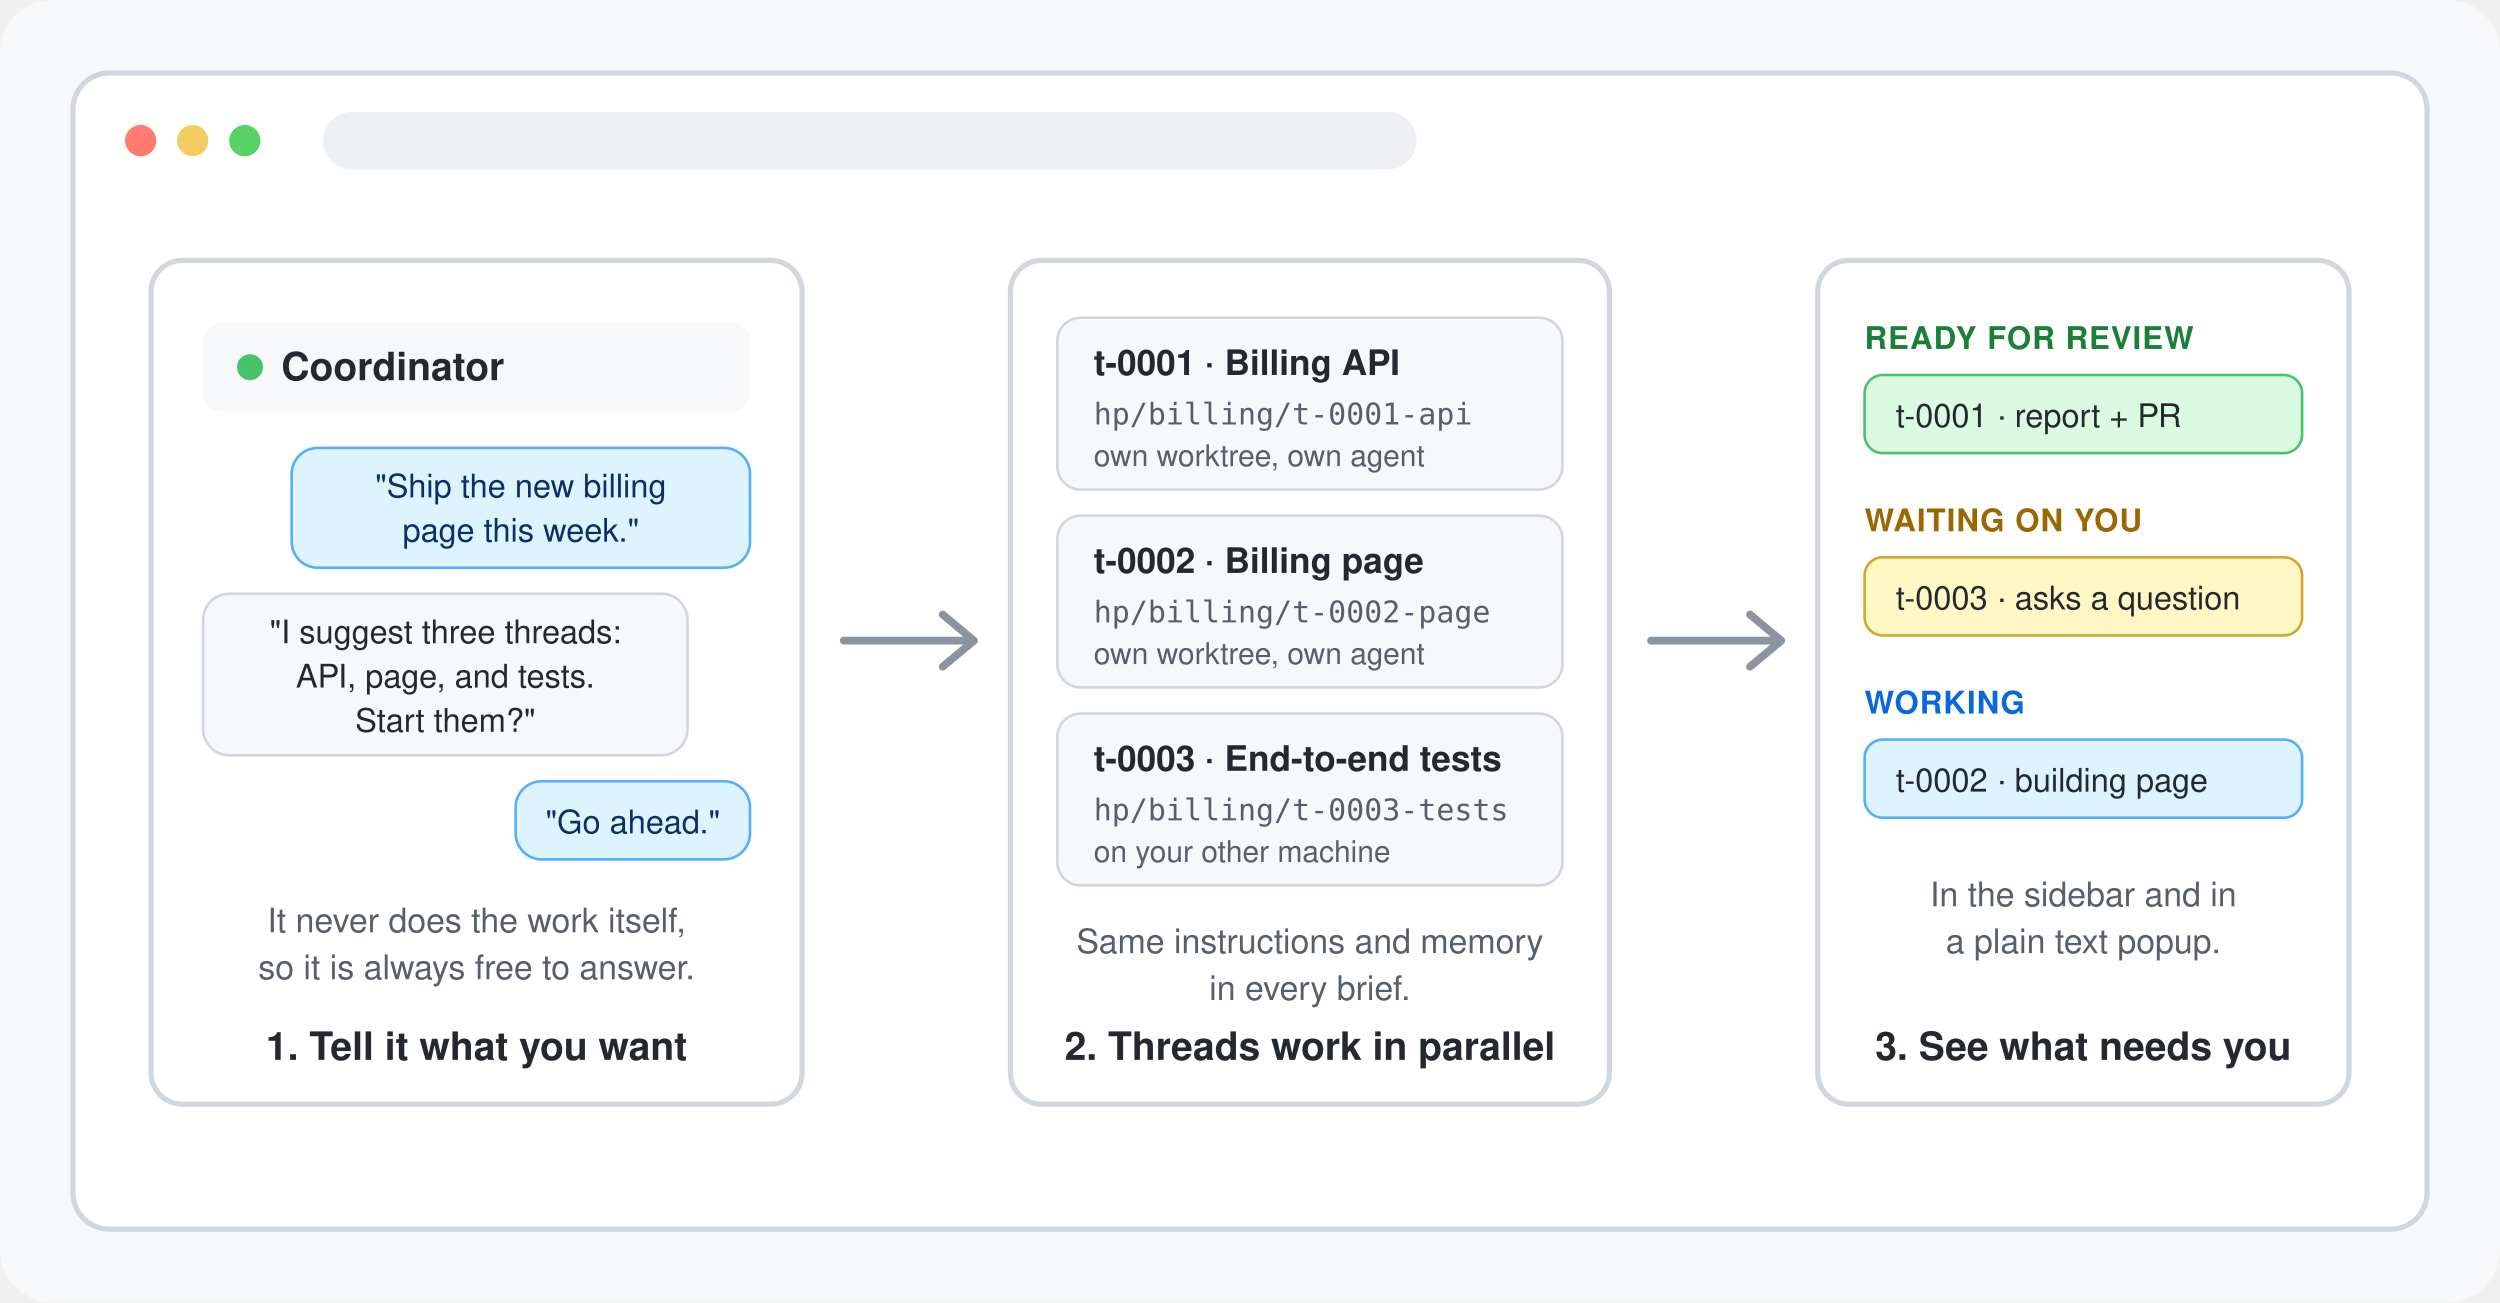
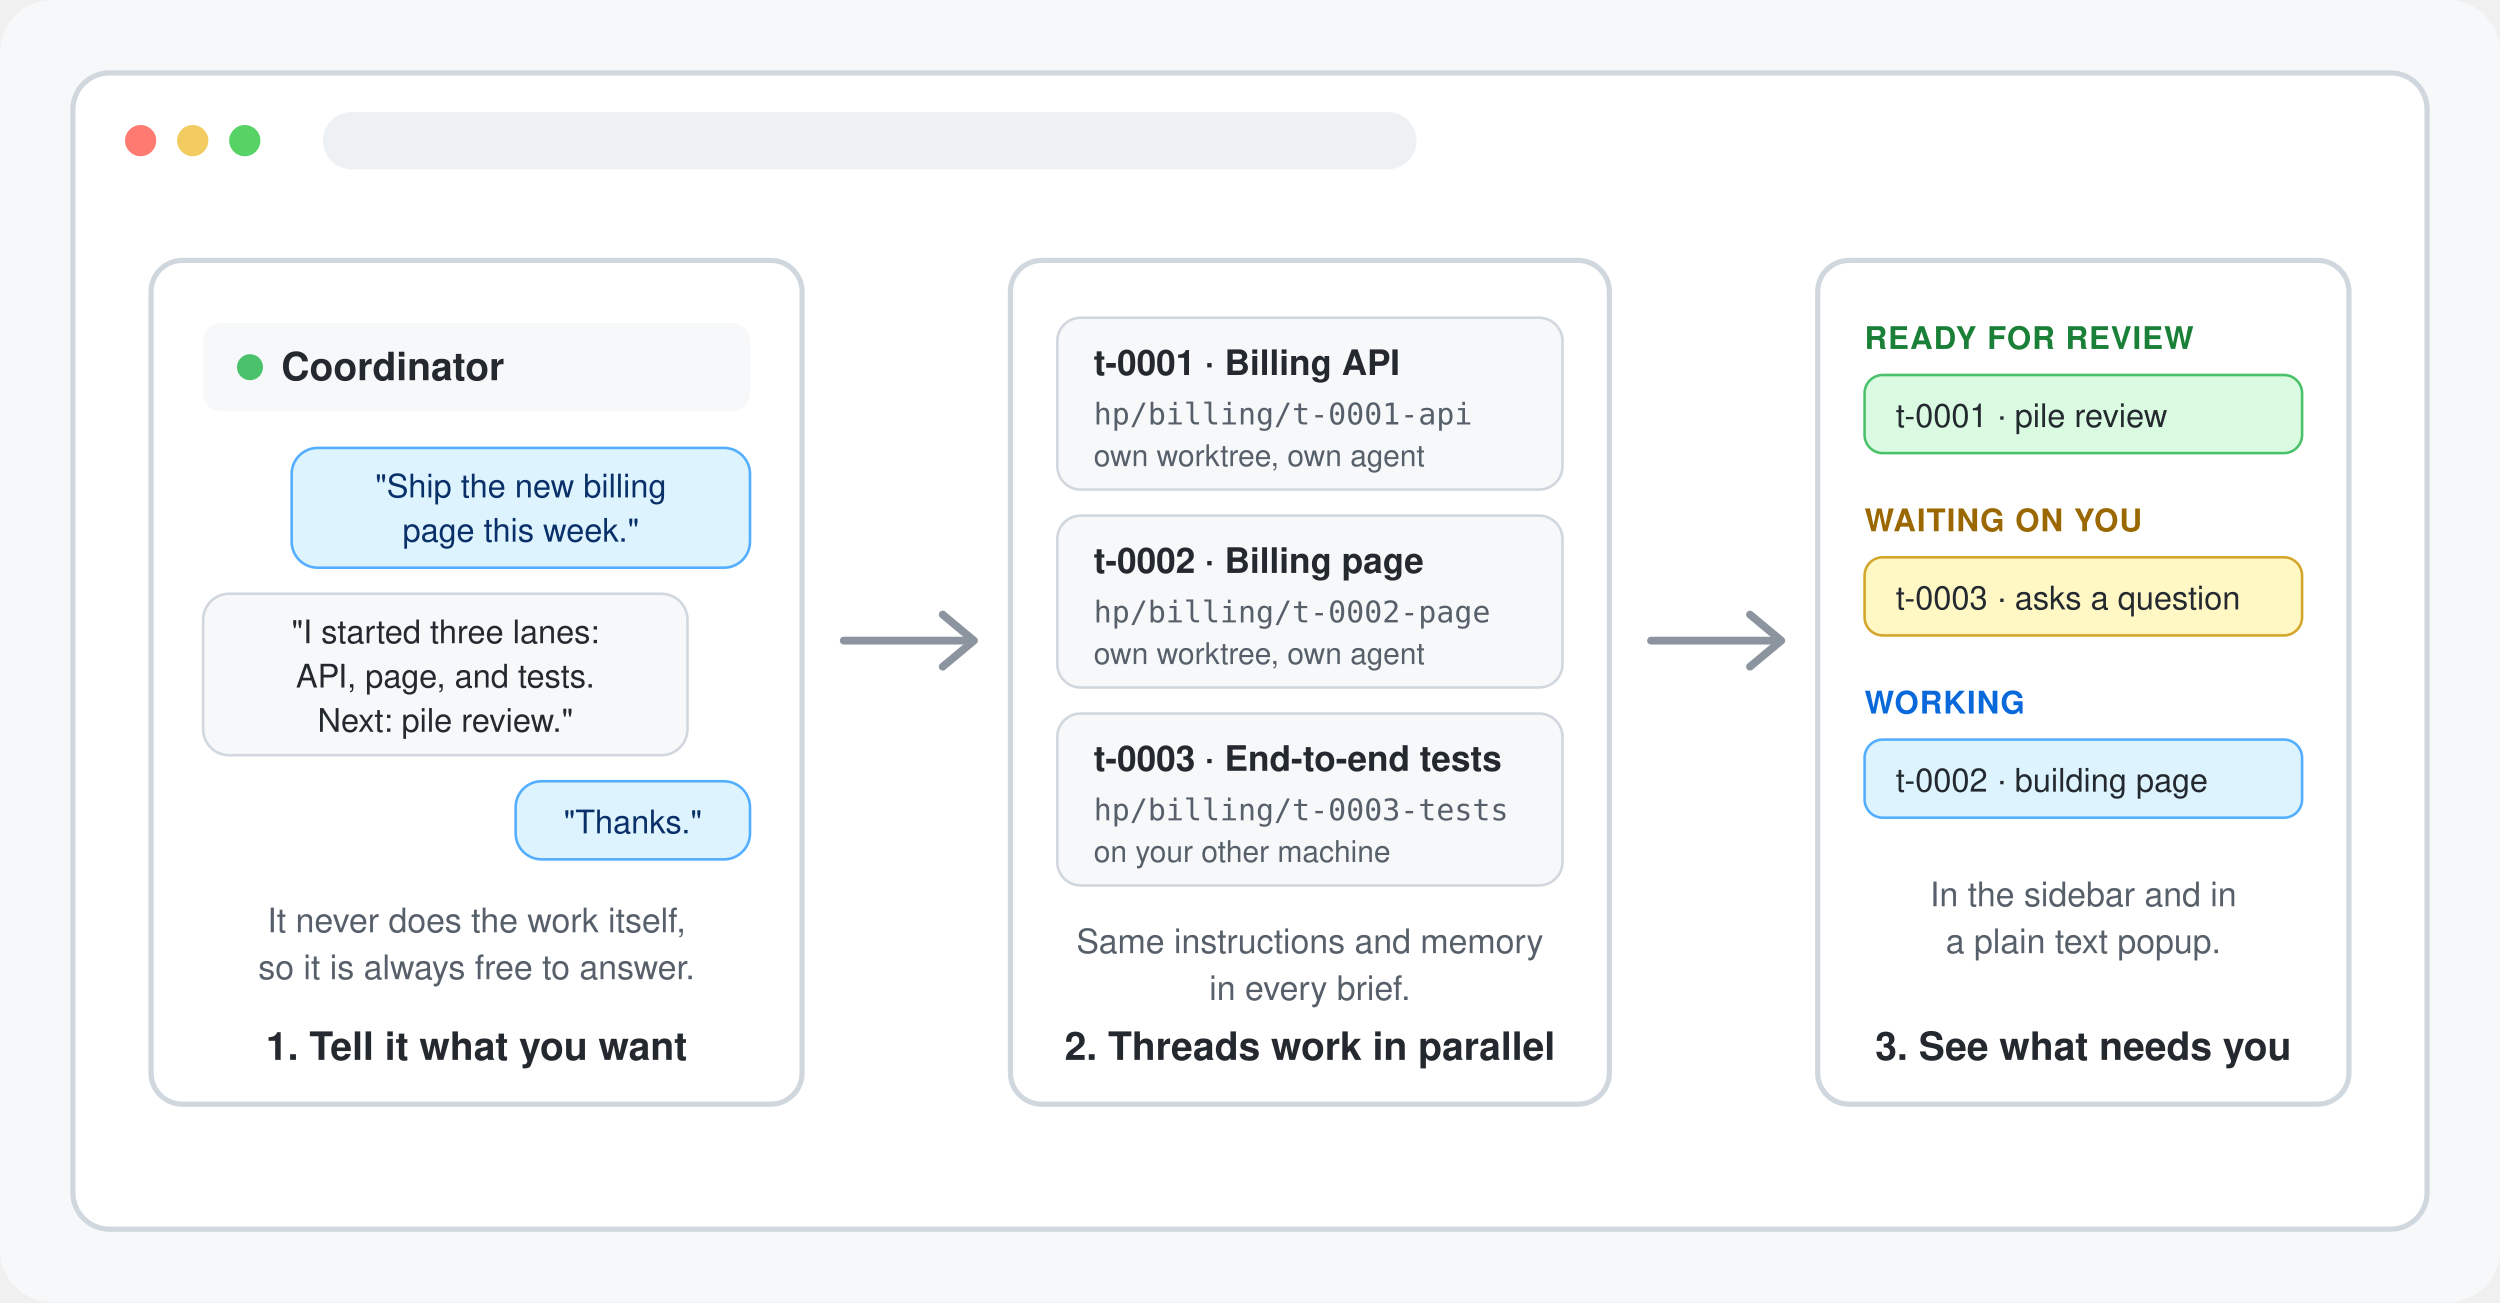
<svg xmlns="http://www.w3.org/2000/svg" width="960" height="500" viewBox="0 0 960 500" role="img" aria-labelledby="title desc">
  <rect width="960" height="500" rx="20" fill="#f6f8fa" />
  <rect x="28" y="28" width="904" height="444" rx="14" fill="#ffffff" stroke="#d0d7de" stroke-width="2" />
  <circle cx="54" cy="54" r="6" fill="#ff7b72" />
  <circle cx="74" cy="54" r="6" fill="#f2cc60" />
  <circle cx="94" cy="54" r="6" fill="#56d364" />
  <rect x="124" y="43" width="420" height="22" rx="11" fill="#eef1f4" />
  <g font-family="-apple-system,'Segoe UI',Helvetica,Arial,sans-serif">
    <rect x="58" y="100" width="250" height="324" rx="12" fill="#ffffff" stroke="#d0d7de" stroke-width="2" />
    <rect x="78" y="124" width="210" height="34" rx="7" fill="#f6f8fa" />
    <circle cx="96" cy="141" r="5" fill="#4ac26b" />
    <text x="108" y="146" font-size="15" font-weight="700" fill="#24292f">Coordinator</text>
    <rect x="112" y="172" width="176" height="46" rx="10" fill="#ddf4ff" stroke="#54aeff" />
    <text x="200" y="191" text-anchor="middle" font-size="12.5" fill="#0a3069">"Ship the new billing</text>
    <text x="200" y="208" text-anchor="middle" font-size="12.5" fill="#0a3069">page this week."</text>
    <rect x="78" y="228" width="186" height="62" rx="10" fill="#f6f8fa" stroke="#d0d7de" />
-     <text x="171" y="247" text-anchor="middle" font-size="12.5" fill="#24292f">"I suggest three threads:</text>
+     <text x="171" y="247" text-anchor="middle" font-size="12.5" fill="#24292f">"I started three lanes:</text>
    <text x="171" y="264" text-anchor="middle" font-size="12.5" fill="#24292f">API, page, and tests.</text>
-     <text x="171" y="281" text-anchor="middle" font-size="12.5" fill="#24292f">Start them?"</text>
+     <text x="171" y="281" text-anchor="middle" font-size="12.5" fill="#24292f">Next: pile review."</text>
    <rect x="198" y="300" width="90" height="30" rx="10" fill="#ddf4ff" stroke="#54aeff" />
-     <text x="243" y="320" text-anchor="middle" font-size="12.5" fill="#0a3069">"Go ahead."</text>
+     <text x="243" y="320" text-anchor="middle" font-size="12.5" fill="#0a3069">"Thanks."</text>
    <text x="183" y="358" text-anchor="middle" font-size="13" fill="#57606a">It never does the work itself,</text>
    <text x="183" y="376" text-anchor="middle" font-size="13" fill="#57606a">so it is always free to answer.</text>
    <text x="183" y="407" text-anchor="middle" font-size="15" font-weight="600" fill="#24292f">1. Tell it what you want</text>
    <path d="M324 246h48" stroke="#8c959f" stroke-width="3" stroke-linecap="round" />
    <path d="m362 236 12 10-12 10" fill="none" stroke="#8c959f" stroke-width="3" stroke-linecap="round" stroke-linejoin="round" />
    <rect x="388" y="100" width="230" height="324" rx="12" fill="#ffffff" stroke="#d0d7de" stroke-width="2" />
    <g>
      <rect x="406" y="122" width="194" height="66" rx="9" fill="#f6f8fa" stroke="#d0d7de" />
      <text x="420" y="144" font-size="13.5" font-weight="700" fill="#24292f">t-0001 · Billing API</text>
      <text x="420" y="163" font-size="11.5" fill="#57606a" font-family="ui-monospace,SFMono-Regular,Menlo,monospace">hp/billing/t-0001-api</text>
      <text x="420" y="179" font-size="11.5" fill="#57606a">own worktree, own agent</text>
    </g>
    <g>
      <rect x="406" y="198" width="194" height="66" rx="9" fill="#f6f8fa" stroke="#d0d7de" />
      <text x="420" y="220" font-size="13.5" font-weight="700" fill="#24292f">t-0002 · Billing page</text>
      <text x="420" y="239" font-size="11.5" fill="#57606a" font-family="ui-monospace,SFMono-Regular,Menlo,monospace">hp/billing/t-0002-page</text>
      <text x="420" y="255" font-size="11.5" fill="#57606a">own worktree, own agent</text>
    </g>
    <g>
      <rect x="406" y="274" width="194" height="66" rx="9" fill="#f6f8fa" stroke="#d0d7de" />
      <text x="420" y="296" font-size="13.5" font-weight="700" fill="#24292f">t-0003 · End-to-end tests</text>
      <text x="420" y="315" font-size="11.5" fill="#57606a" font-family="ui-monospace,SFMono-Regular,Menlo,monospace">hp/billing/t-0003-tests</text>
      <text x="420" y="331" font-size="11.5" fill="#57606a">on your other machine</text>
    </g>
    <text x="503" y="366" text-anchor="middle" font-size="13" fill="#57606a">Same instructions and memory</text>
    <text x="503" y="384" text-anchor="middle" font-size="13" fill="#57606a">in every brief.</text>
    <text x="503" y="407" text-anchor="middle" font-size="15" font-weight="600" fill="#24292f">2. Threads work in parallel</text>
    <path d="M634 246h48" stroke="#8c959f" stroke-width="3" stroke-linecap="round" />
    <path d="m672 236 12 10-12 10" fill="none" stroke="#8c959f" stroke-width="3" stroke-linecap="round" stroke-linejoin="round" />
    <rect x="698" y="100" width="204" height="324" rx="12" fill="#ffffff" stroke="#d0d7de" stroke-width="2" />
    <text x="716" y="134" font-size="12" font-weight="700" fill="#1a7f37" letter-spacing="0.4">READY FOR REVIEW</text>
    <rect x="716" y="144" width="168" height="30" rx="7" fill="#dafbe1" stroke="#4ac26b" />
-     <text x="728" y="164" font-size="12.5" fill="#24292f">t-0001 · report + PR</text>
+     <text x="728" y="164" font-size="12.5" fill="#24292f">t-0001 · pile review</text>
    <text x="716" y="204" font-size="12" font-weight="700" fill="#9a6700" letter-spacing="0.4">WAITING ON YOU</text>
    <rect x="716" y="214" width="168" height="30" rx="7" fill="#fff8c5" stroke="#d4a72c" />
    <text x="728" y="234" font-size="12.5" fill="#24292f">t-0003 · asks a question</text>
    <text x="716" y="274" font-size="12" font-weight="700" fill="#0969da" letter-spacing="0.4">WORKING</text>
    <rect x="716" y="284" width="168" height="30" rx="7" fill="#ddf4ff" stroke="#54aeff" />
    <text x="728" y="304" font-size="12.5" fill="#24292f">t-0002 · building page</text>
    <text x="800" y="348" text-anchor="middle" font-size="13" fill="#57606a">In the sidebar and in</text>
    <text x="800" y="366" text-anchor="middle" font-size="13" fill="#57606a">a plain text popup.</text>
    <text x="800" y="407" text-anchor="middle" font-size="15" font-weight="600" fill="#24292f">3. See what needs you</text>
  </g>
</svg>
